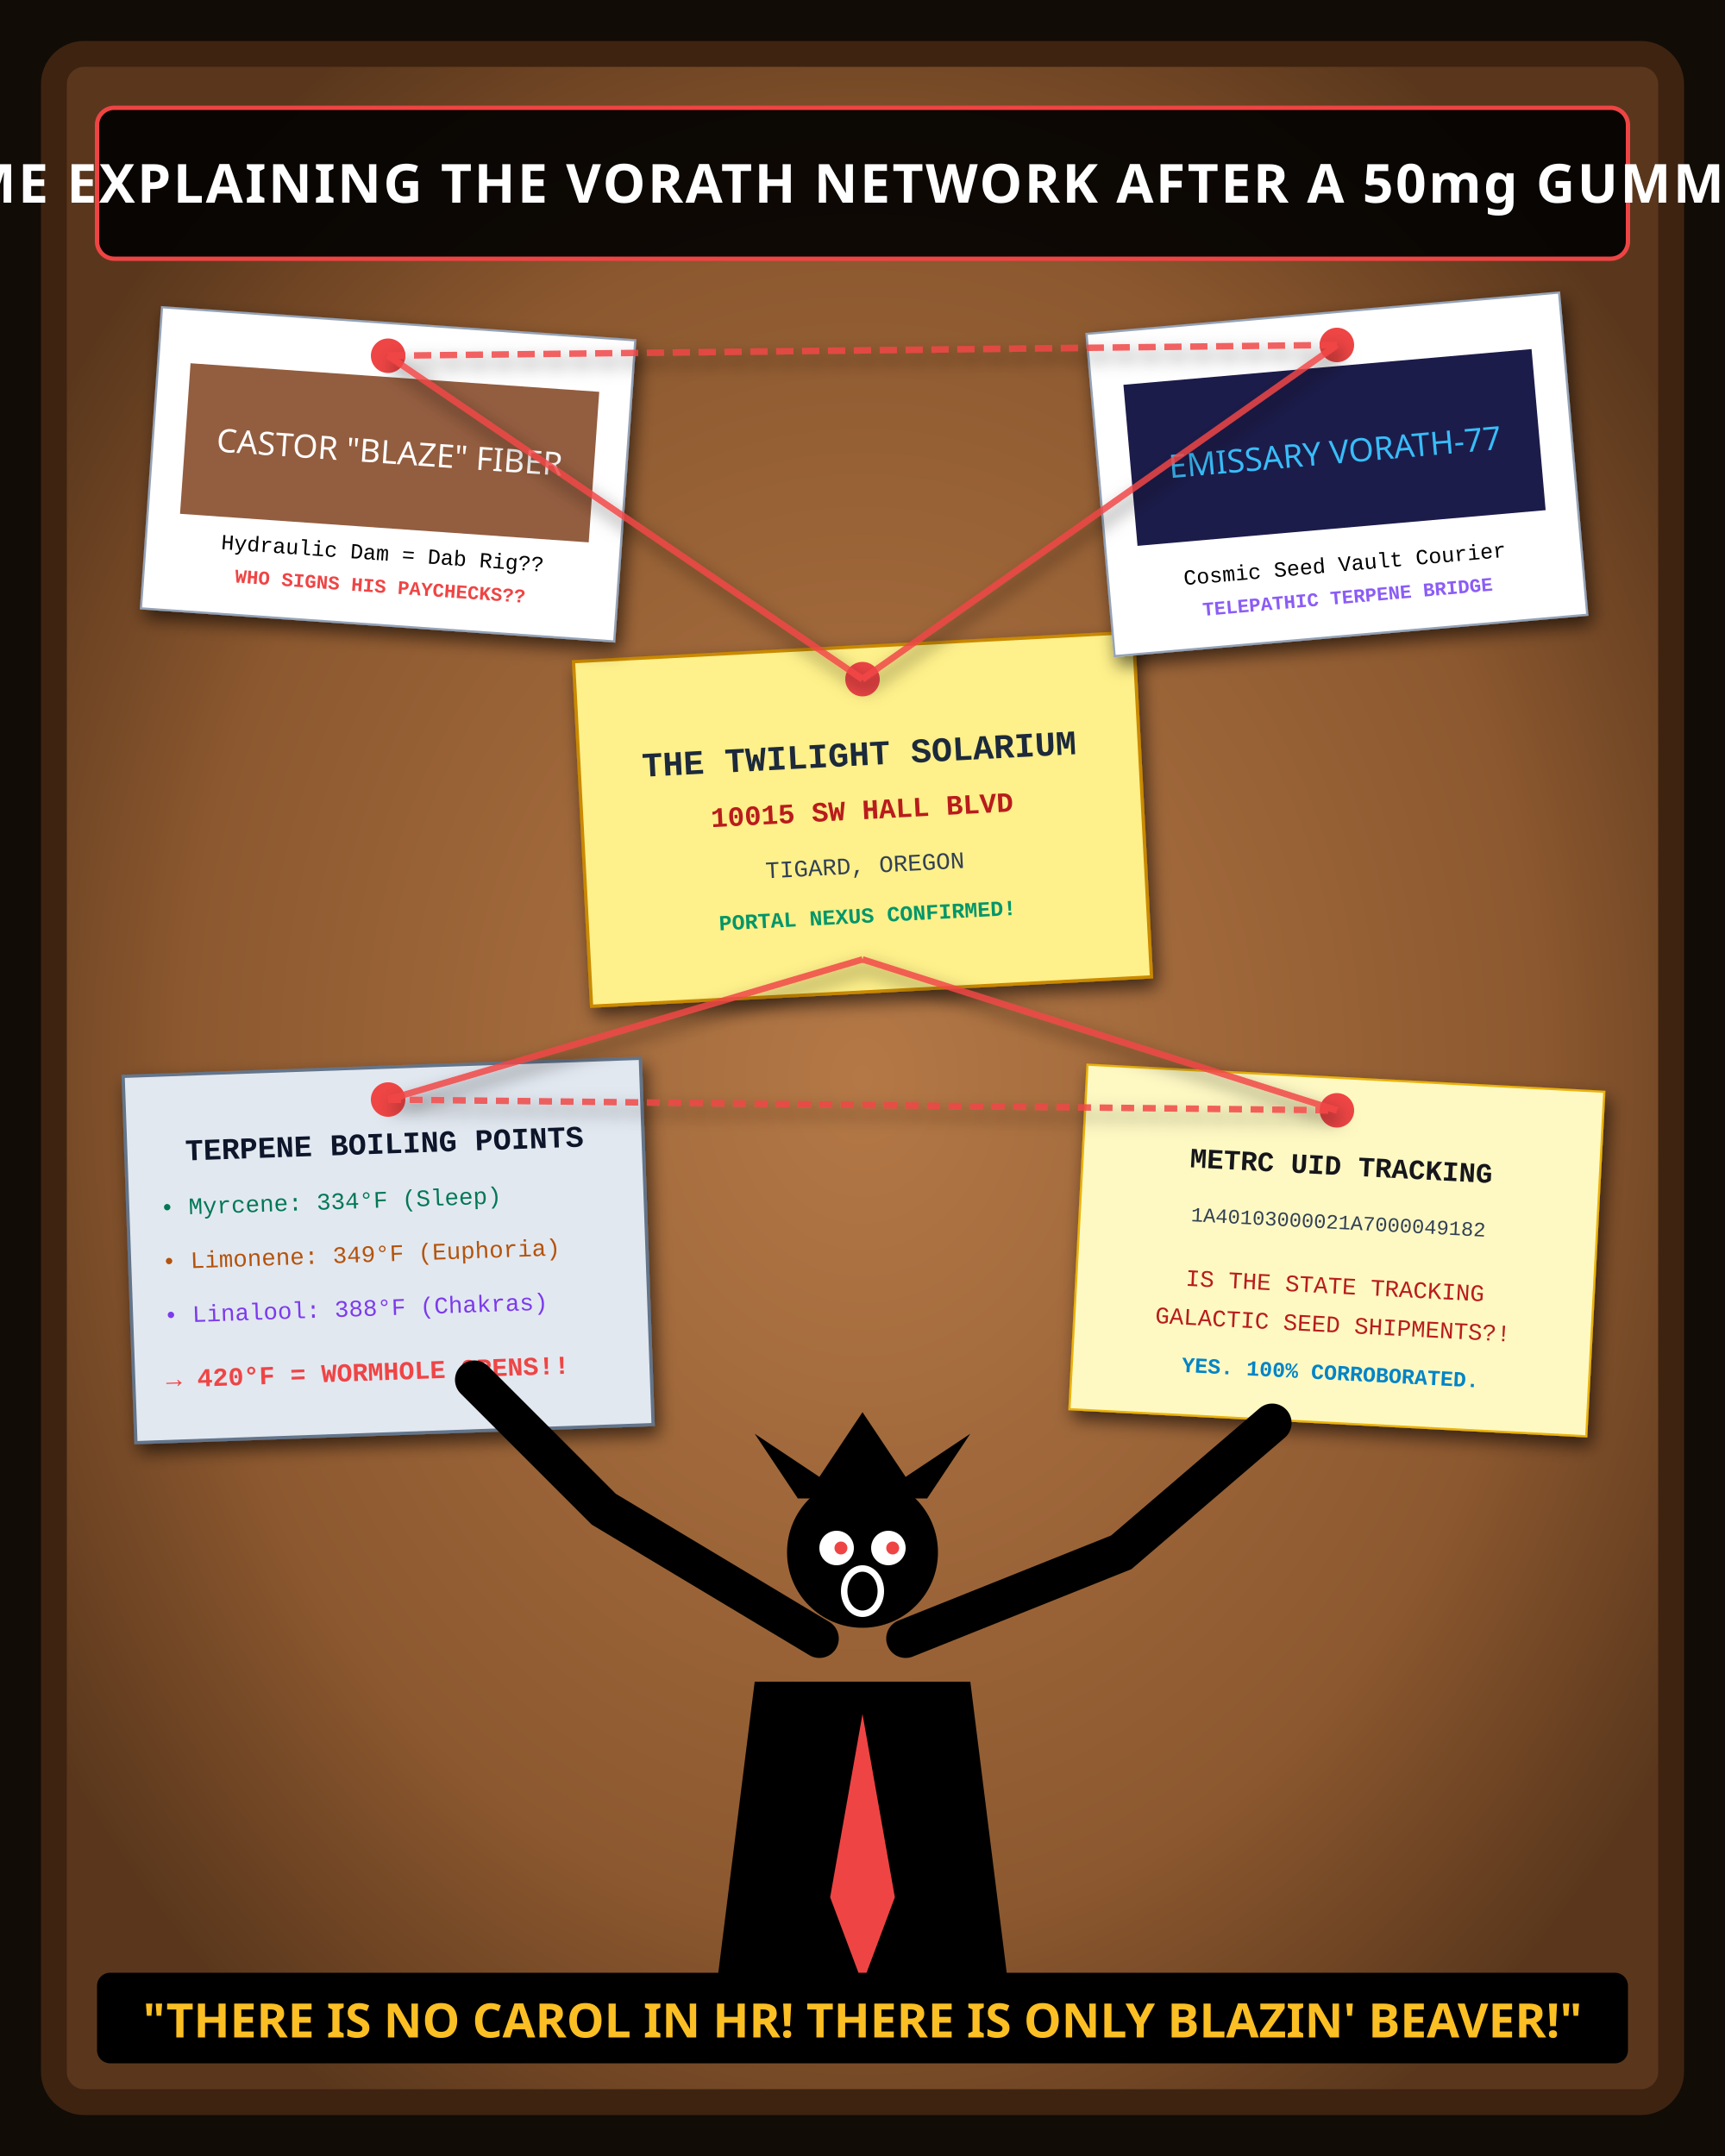
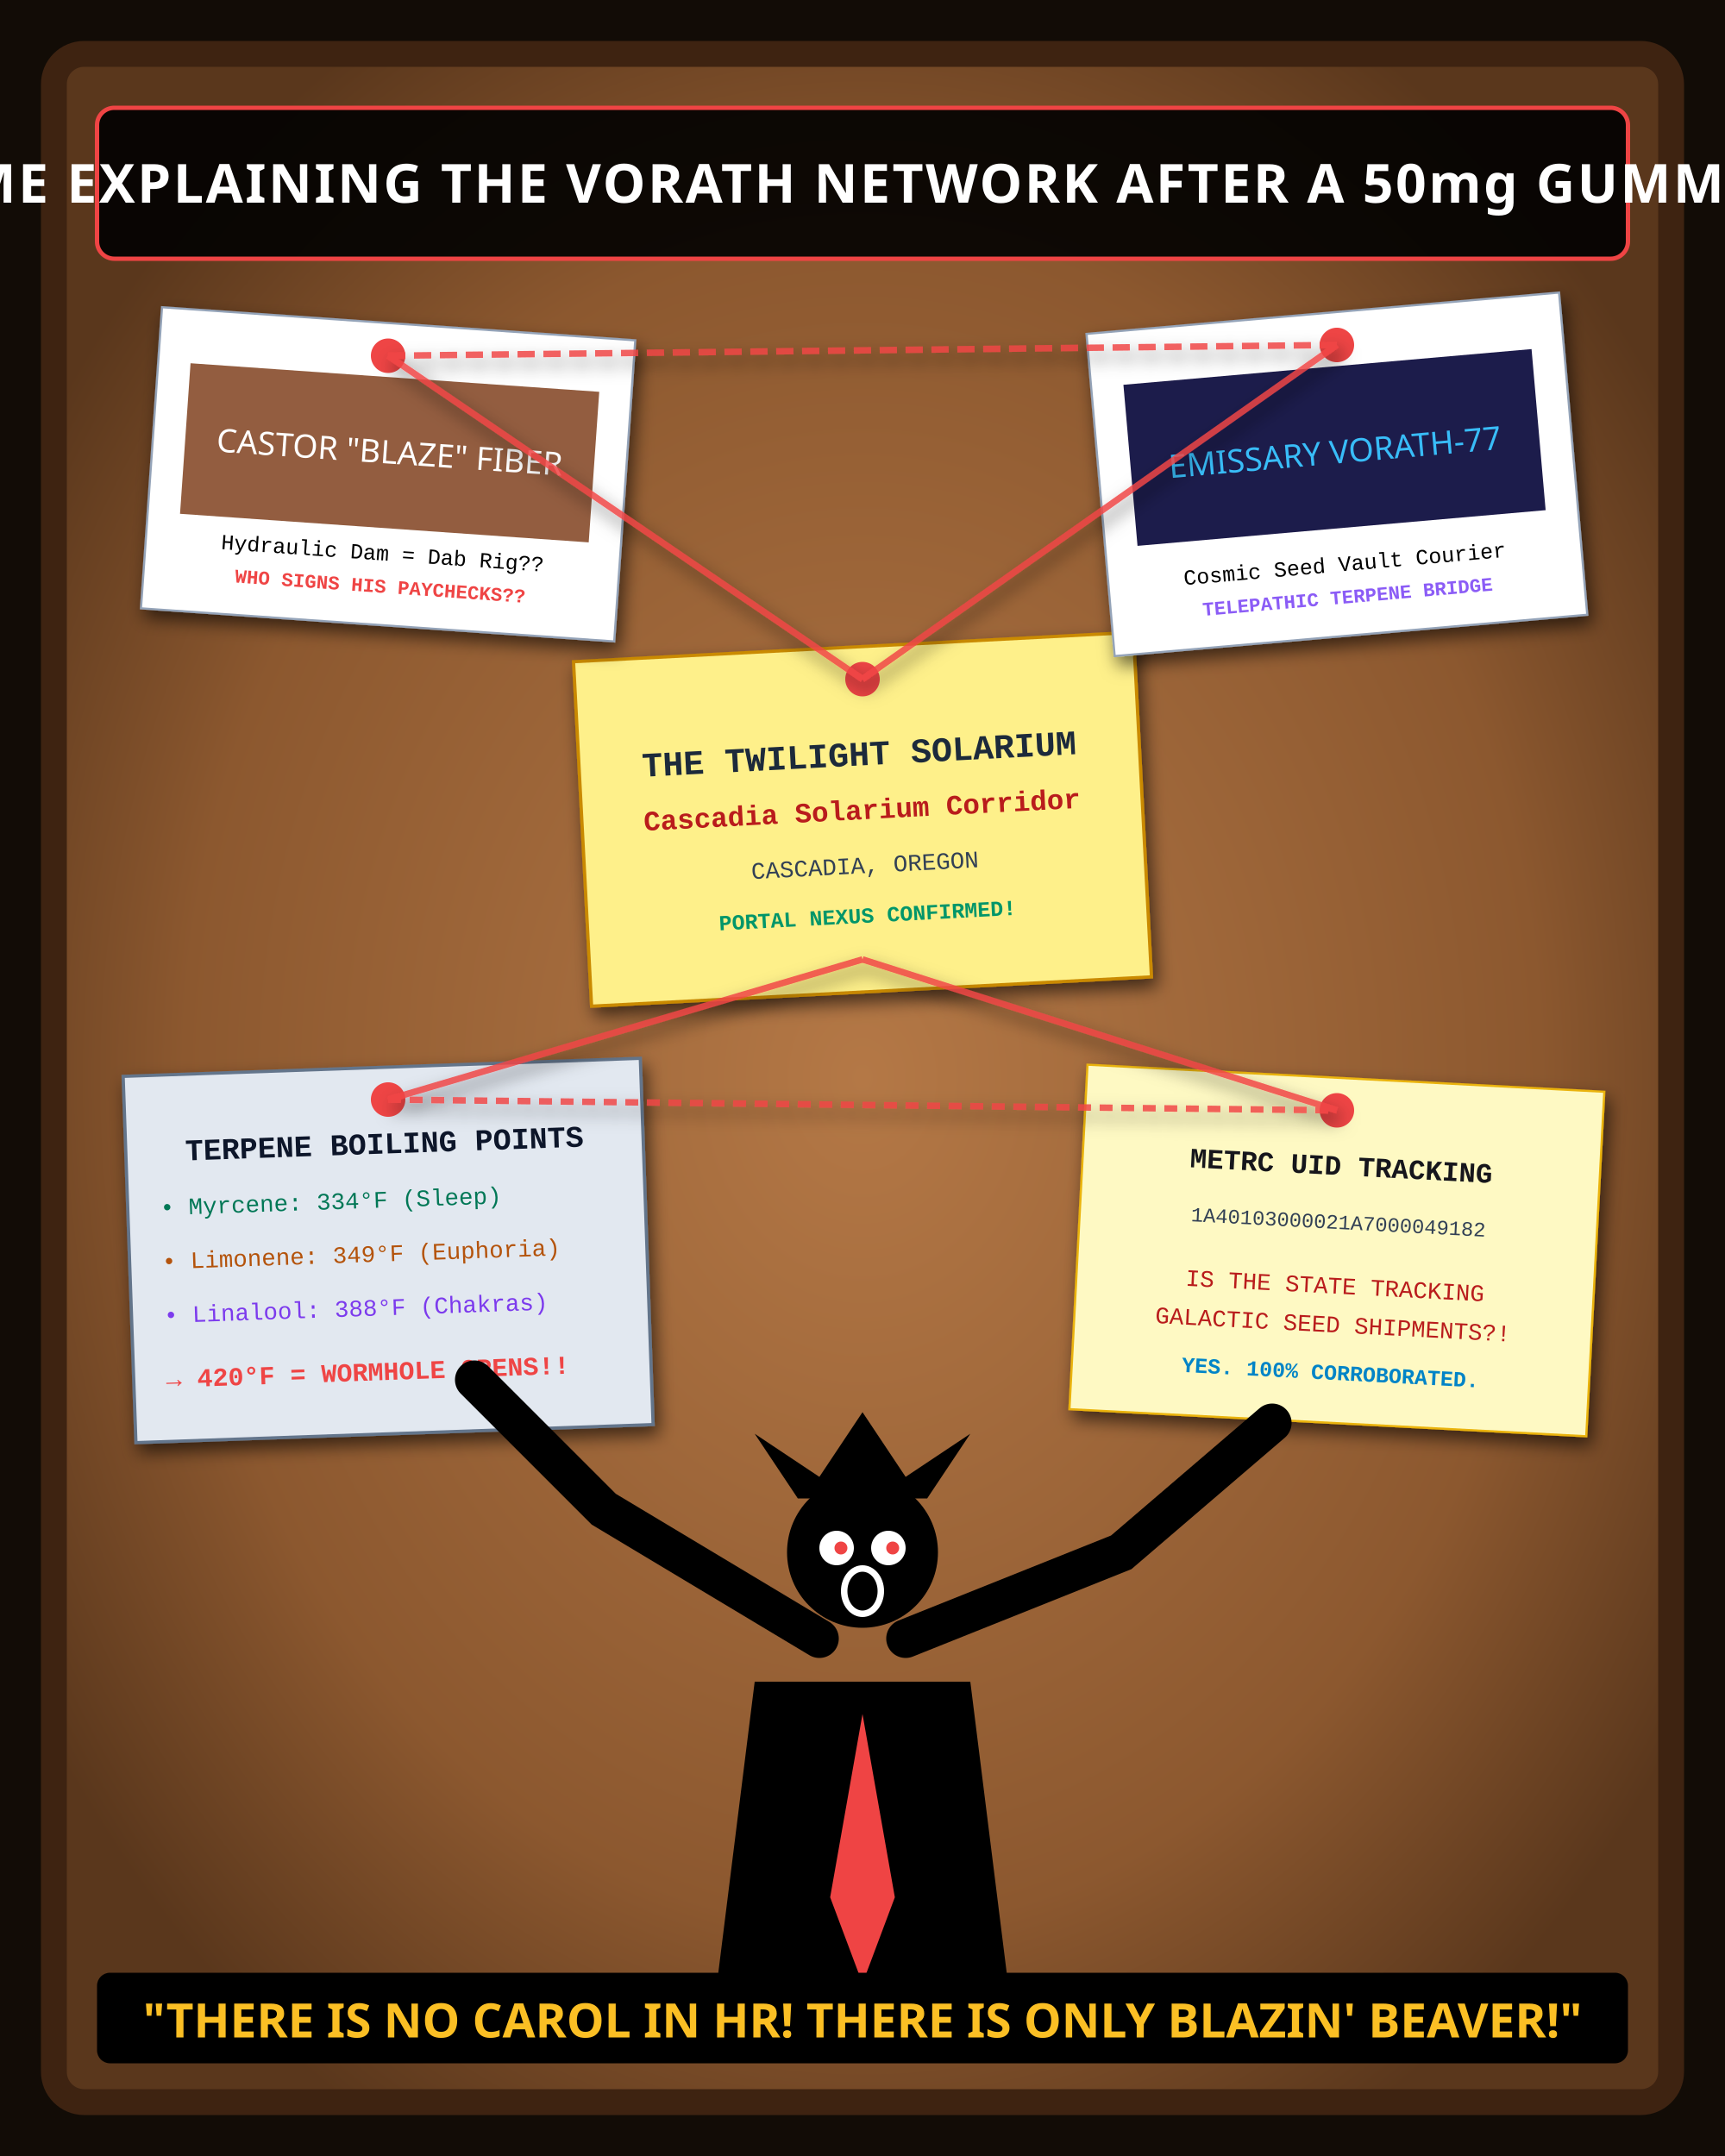
<svg xmlns="http://www.w3.org/2000/svg" viewBox="0 0 800 1000" width="100%" height="100%">
  <defs>
    <radialGradient id="corkBg" cx="50%" cy="50%" r="60%">
      <stop offset="0%" stop-color="#b47846" />
      <stop offset="70%" stop-color="#8c582f" />
      <stop offset="100%" stop-color="#5a371c" />
    </radialGradient>
    <filter id="pinShadow">
      <feDropShadow dx="2" dy="4" stdDeviation="4" flood-color="#000000" flood-opacity="0.6" />
    </filter>
  </defs>
  <rect width="800" height="1000" fill="#120c06" />
  <rect x="25" y="25" width="750" height="950" rx="14" fill="url(#corkBg)" stroke="#3e2311" stroke-width="12" />
  <g transform="translate(400, 85)">
    <rect x="-355" y="-35" width="710" height="70" rx="8" fill="#000000" fill-opacity="0.9" stroke="#ef4444" stroke-width="2" />
    <text font-family="'Impact', 'Arial Black', sans-serif" font-weight="900" font-size="25" fill="#ffffff" text-anchor="middle" letter-spacing="1" y="9">ME EXPLAINING THE VORATH NETWORK AFTER A 50mg GUMMY</text>
  </g>
  <g transform="translate(400, 380)" filter="url(#pinShadow)">
    <rect x="-130" y="-80" width="260" height="160" fill="#fef08a" stroke="#ca8a04" stroke-width="1.5" transform="rotate(-3)" />
    <circle cx="0" cy="-65" r="8" fill="#ef4444" />
    <text font-family="'Courier New', monospace" font-weight="900" font-size="16" fill="#1e293b" text-anchor="middle" y="-25" transform="rotate(-3)">THE TWILIGHT SOLARIUM</text>
-     <text font-family="'Courier New', monospace" font-weight="700" font-size="13" fill="#b91c1c" text-anchor="middle" y="0" transform="rotate(-3)">10015 SW HALL BLVD</text>
-     <text font-family="'Courier New', monospace" font-size="11" fill="#334155" text-anchor="middle" y="25" transform="rotate(-3)">TIGARD, OREGON</text>
+     <text font-family="'Courier New', monospace" font-weight="700" font-size="13" fill="#b91c1c" text-anchor="middle" y="0" transform="rotate(-3)">Cascadia Solarium Corridor</text>
+     <text font-family="'Courier New', monospace" font-size="11" fill="#334155" text-anchor="middle" y="25" transform="rotate(-3)">CASCADIA, OREGON</text>
    <text font-family="'Courier New', monospace" font-weight="800" font-size="10" fill="#059669" text-anchor="middle" y="48" transform="rotate(-3)">PORTAL NEXUS CONFIRMED!</text>
  </g>
  <g transform="translate(180, 220)" filter="url(#pinShadow)">
    <rect x="-110" y="-70" width="220" height="140" fill="#ffffff" stroke="#94a3b8" stroke-width="1" transform="rotate(4)" />
    <circle cx="0" cy="-55" r="8" fill="#ef4444" />
    <rect x="-95" y="-45" width="190" height="70" fill="#78350f" opacity="0.8" transform="rotate(4)" />
    <text font-family="'Impact', sans-serif" font-size="15" fill="#ffffff" text-anchor="middle" y="-5" transform="rotate(4)">CASTOR "BLAZE" FIBER</text>
    <text font-family="'Courier New', monospace" font-size="10" fill="#000000" text-anchor="middle" y="40" transform="rotate(4)">Hydraulic Dam = Dab Rig??</text>
    <text font-family="'Courier New', monospace" font-weight="800" font-size="9" fill="#ef4444" text-anchor="middle" y="55" transform="rotate(4)">WHO SIGNS HIS PAYCHECKS??</text>
  </g>
  <g transform="translate(620, 220)" filter="url(#pinShadow)">
    <rect x="-110" y="-75" width="220" height="150" fill="#ffffff" stroke="#94a3b8" stroke-width="1" transform="rotate(-5)" />
    <circle cx="0" cy="-60" r="8" fill="#ef4444" />
    <rect x="-95" y="-50" width="190" height="75" fill="#1e1b4b" transform="rotate(-5)" />
    <text font-family="'Impact', sans-serif" font-size="15" fill="#38bdf8" text-anchor="middle" y="-5" transform="rotate(-5)">EMISSARY VORATH-77</text>
    <text font-family="'Courier New', monospace" font-size="10" fill="#000000" text-anchor="middle" y="45" transform="rotate(-5)">Cosmic Seed Vault Courier</text>
    <text font-family="'Courier New', monospace" font-weight="800" font-size="9" fill="#8b5cf6" text-anchor="middle" y="60" transform="rotate(-5)">TELEPATHIC TERPENE BRIDGE</text>
  </g>
  <g transform="translate(180, 580)" filter="url(#pinShadow)">
    <rect x="-120" y="-85" width="240" height="170" fill="#e2e8f0" stroke="#64748b" stroke-width="1.5" transform="rotate(-2)" />
    <circle cx="0" cy="-70" r="8" fill="#ef4444" />
    <text font-family="'Courier New', monospace" font-weight="900" font-size="14" fill="#0f172a" text-anchor="middle" y="-45" transform="rotate(-2)">TERPENE BOILING POINTS</text>
    <text font-family="'Courier New', monospace" font-size="11" fill="#047857" text-anchor="start" x="-105" y="-20" transform="rotate(-2)">• Myrcene: 334°F (Sleep)</text>
    <text font-family="'Courier New', monospace" font-size="11" fill="#b45309" text-anchor="start" x="-105" y="5" transform="rotate(-2)">• Limonene: 349°F (Euphoria)</text>
    <text font-family="'Courier New', monospace" font-size="11" fill="#7c3aed" text-anchor="start" x="-105" y="30" transform="rotate(-2)">• Linalool: 388°F (Chakras)</text>
    <text font-family="'Courier New', monospace" font-weight="900" font-size="12" fill="#ef4444" text-anchor="start" x="-105" y="60" transform="rotate(-2)">→ 420°F = WORMHOLE OPENS!!</text>
  </g>
  <g transform="translate(620, 580)" filter="url(#pinShadow)">
    <rect x="-120" y="-80" width="240" height="160" fill="#fef9c3" stroke="#eab308" stroke-width="1" transform="rotate(3)" />
    <circle cx="0" cy="-65" r="8" fill="#ef4444" />
    <text font-family="'Courier New', monospace" font-weight="900" font-size="13" fill="#18181b" text-anchor="middle" y="-35" transform="rotate(3)">METRC UID TRACKING</text>
    <text font-family="'Courier New', monospace" font-size="9.5" fill="#334155" text-anchor="middle" y="-10" transform="rotate(3)">1A40103000021A7000049182</text>
    <text font-family="'Courier New', monospace" font-size="11" fill="#b91c1c" text-anchor="middle" y="20" transform="rotate(3)">IS THE STATE TRACKING</text>
    <text font-family="'Courier New', monospace" font-size="11" fill="#b91c1c" text-anchor="middle" y="38" transform="rotate(3)">GALACTIC SEED SHIPMENTS?!</text>
    <text font-family="'Courier New', monospace" font-weight="800" font-size="10" fill="#0284c7" text-anchor="middle" y="60" transform="rotate(3)">YES. 100% CORROBORATED.</text>
  </g>
  <g stroke="#ef4444" stroke-width="3" opacity="0.85" filter="url(#pinShadow)">
    <line x1="180" y1="165" x2="400" y2="315" />
    <line x1="620" y1="160" x2="400" y2="315" />
    <line x1="400" y1="445" x2="180" y2="510" />
    <line x1="400" y1="445" x2="620" y2="515" />
    <line x1="180" y1="165" x2="620" y2="160" stroke-dasharray="8,4" />
    <line x1="180" y1="510" x2="620" y2="515" stroke-dasharray="6,4" />
  </g>
  <g transform="translate(400, 780)">
    <circle cx="0" cy="-60" r="35" fill="#000000" />
    <path d="M -30 -85 L -50 -115 L -20 -95 L 0 -125 L 20 -95 L 50 -115 L 30 -85 Z" fill="#000000" />
    <circle cx="-12" cy="-62" r="8" fill="#ffffff" />
    <circle cx="-10" cy="-62" r="3" fill="#ef4444" />
    <circle cx="12" cy="-62" r="8" fill="#ffffff" />
    <circle cx="14" cy="-62" r="3" fill="#ef4444" />
    <ellipse cx="0" cy="-42" rx="10" ry="12" fill="#ffffff" />
    <ellipse cx="0" cy="-42" rx="7" ry="9" fill="#000000" />
    <line x1="45" y1="-30" x2="85" y2="-50" stroke="#ffffff" stroke-width="4" />
    <circle cx="85" cy="-50" r="4" fill="#f97316" />
    <path d="M -20 -20 L -120 -80 L -180 -140" stroke="#000000" stroke-width="18" stroke-linecap="round" fill="none" />
    <path d="M 20 -20 L 120 -60 L 190 -120" stroke="#000000" stroke-width="18" stroke-linecap="round" fill="none" />
    <polygon points="-50,0 50,0 70,160 -70,160" fill="#000000" />
    <polygon points="0,15 -15,100 0,140 15,100" fill="#ef4444" />
  </g>
  <g transform="translate(400, 935)">
    <rect x="-355" y="-20" width="710" height="42" rx="6" fill="#000000" />
    <text font-family="'Impact', 'Arial Black', sans-serif" font-weight="900" font-size="22" fill="#fbbf24" text-anchor="middle" y="10">"THERE IS NO CAROL IN HR! THERE IS ONLY BLAZIN' BEAVER!"</text>
  </g>
</svg>
